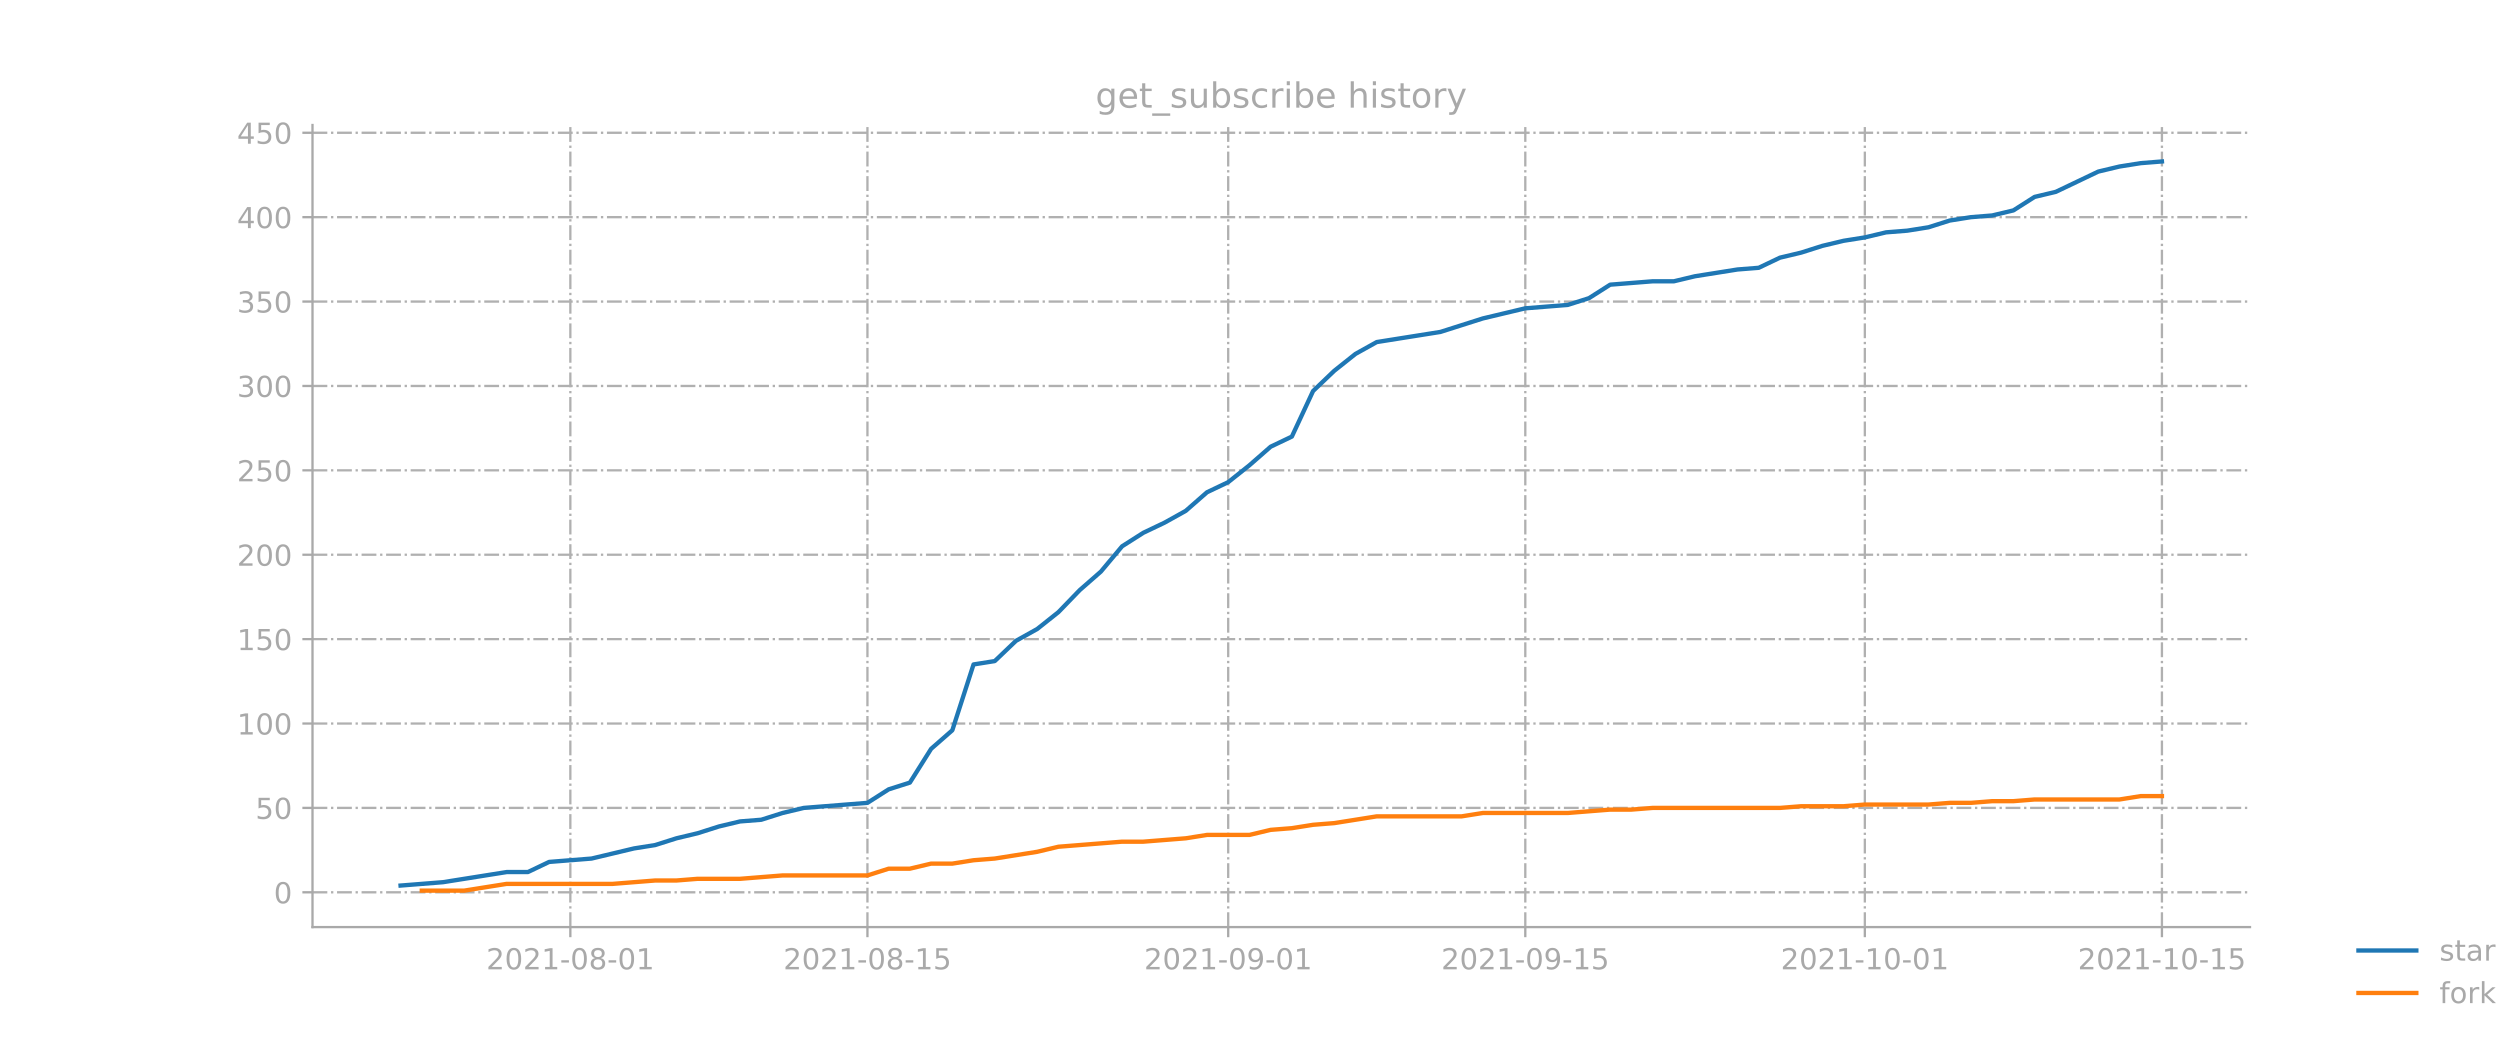
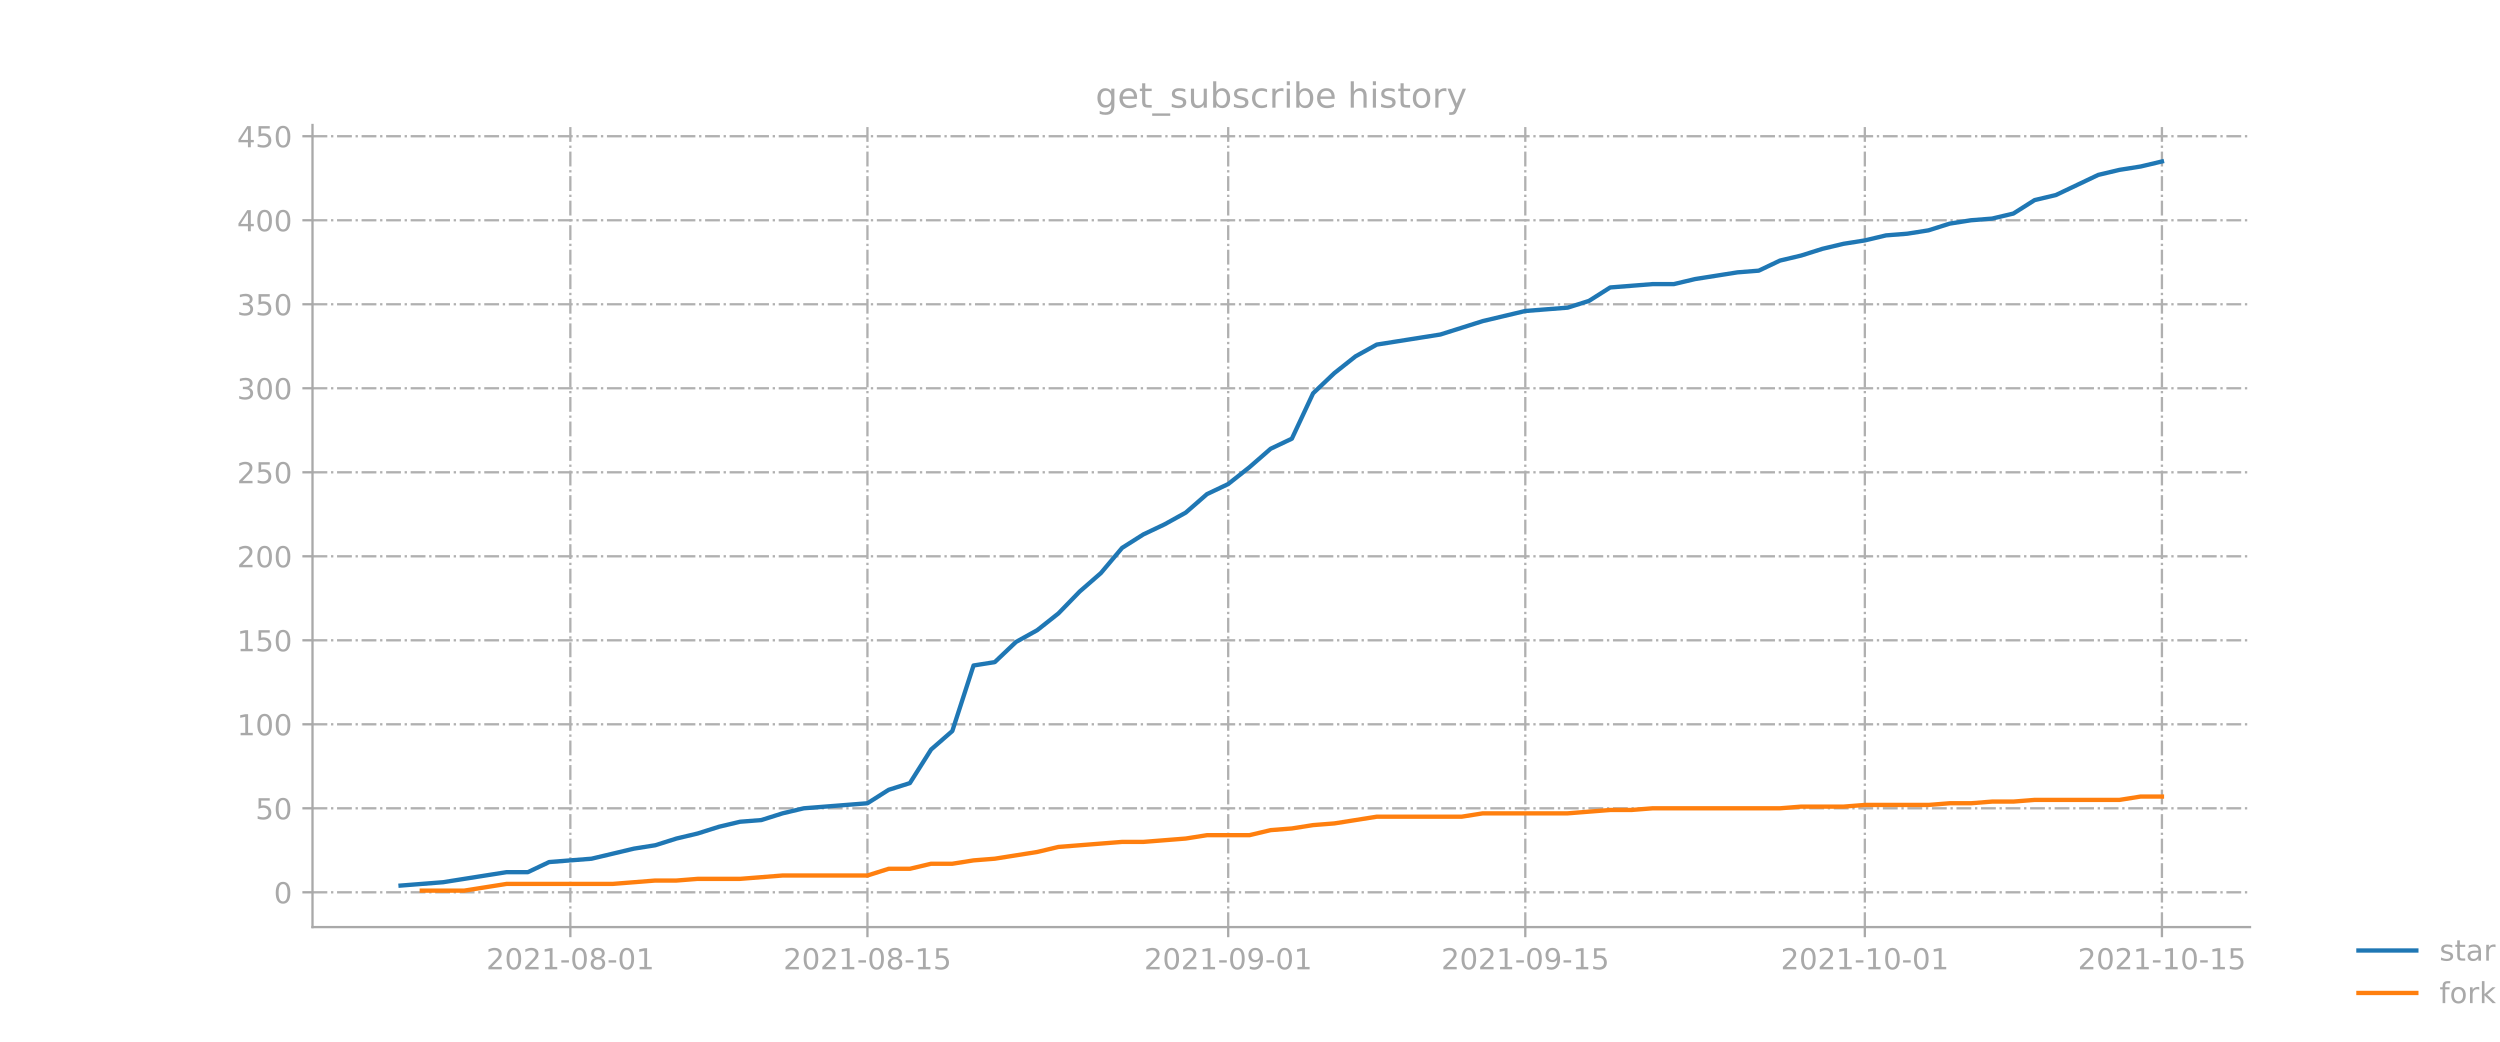
<svg xmlns="http://www.w3.org/2000/svg" xmlns:xlink="http://www.w3.org/1999/xlink" height="360pt" version="1.1" viewBox="0 0 864 360" width="864pt">
  <defs>
    <style type="text/css">*{stroke-linecap:butt;stroke-linejoin:round;}</style>
  </defs>
  <g id="figure_1">
    <g id="patch_1">
      <path d="M 0 360  L 864 360  L 864 0  L 0 0  z " style="fill:none;opacity:0;" />
    </g>
    <g id="axes_1">
      <g id="patch_2">
        <path d="M 108 320.4  L 777.6 320.4  L 777.6 43.2  L 108 43.2  z " style="fill:none;opacity:0;" />
      </g>
      <g id="matplotlib.axis_1">
        <g id="xtick_1">
          <g id="line2d_1">
-             <path clip-path="url(#p488c88599e)" d="M 197.109 320.4  L 197.109 43.2  " style="fill:none;stroke:#b0b0b0;stroke-dasharray:5.12,1.28,0.8,1.28;stroke-dashoffset:0;stroke-width:0.8;" />
+             <path clip-path="url(#pfd231a1a3f)" d="M 197.109 320.4  L 197.109 43.2  " style="fill:none;stroke:#b0b0b0;stroke-dasharray:5.12,1.28,0.8,1.28;stroke-dashoffset:0;stroke-width:0.8;" />
          </g>
          <g id="line2d_2">
            <defs>
-               <path d="M 0 0  L 0 3.5  " id="m8829823e8d" style="stroke:#a9a9a9;stroke-width:0.8;" />
+               <path d="M 0 0  L 0 3.5  " id="m380bf1a4b4" style="stroke:#a9a9a9;stroke-width:0.8;" />
            </defs>
            <g>
-               <use style="fill:#a9a9a9;stroke:#a9a9a9;stroke-width:0.8;" x="197.109" xlink:href="#m8829823e8d" y="320.4" />
+               <use style="fill:#a9a9a9;stroke:#a9a9a9;stroke-width:0.8;" x="197.109" xlink:href="#m380bf1a4b4" y="320.4" />
            </g>
          </g>
          <g id="text_1">
            <g style="fill:#a9a9a9;" transform="translate(168.0511 334.9984)scale(0.1 -0.1)">
              <defs>
                <path d="M 1228 531  L 3431 531  L 3431 0  L 469 0  L 469 531  Q 828 903 1448 1529  Q 2069 2156 2228 2338  Q 2531 2678 2651 2914  Q 2772 3150 2772 3378  Q 2772 3750 2511 3984  Q 2250 4219 1831 4219  Q 1534 4219 1204 4116  Q 875 4013 500 3803  L 500 4441  Q 881 4594 1212 4672  Q 1544 4750 1819 4750  Q 2544 4750 2975 4387  Q 3406 4025 3406 3419  Q 3406 3131 3298 2873  Q 3191 2616 2906 2266  Q 2828 2175 2409 1742  Q 1991 1309 1228 531  z " id="DejaVuSans-32" transform="scale(0.015625)" />
                <path d="M 2034 4250  Q 1547 4250 1301 3770  Q 1056 3291 1056 2328  Q 1056 1369 1301 889  Q 1547 409 2034 409  Q 2525 409 2770 889  Q 3016 1369 3016 2328  Q 3016 3291 2770 3770  Q 2525 4250 2034 4250  z M 2034 4750  Q 2819 4750 3233 4129  Q 3647 3509 3647 2328  Q 3647 1150 3233 529  Q 2819 -91 2034 -91  Q 1250 -91 836 529  Q 422 1150 422 2328  Q 422 3509 836 4129  Q 1250 4750 2034 4750  z " id="DejaVuSans-30" transform="scale(0.015625)" />
                <path d="M 794 531  L 1825 531  L 1825 4091  L 703 3866  L 703 4441  L 1819 4666  L 2450 4666  L 2450 531  L 3481 531  L 3481 0  L 794 0  L 794 531  z " id="DejaVuSans-31" transform="scale(0.015625)" />
                <path d="M 313 2009  L 1997 2009  L 1997 1497  L 313 1497  L 313 2009  z " id="DejaVuSans-2d" transform="scale(0.015625)" />
                <path d="M 2034 2216  Q 1584 2216 1326 1975  Q 1069 1734 1069 1313  Q 1069 891 1326 650  Q 1584 409 2034 409  Q 2484 409 2743 651  Q 3003 894 3003 1313  Q 3003 1734 2745 1975  Q 2488 2216 2034 2216  z M 1403 2484  Q 997 2584 770 2862  Q 544 3141 544 3541  Q 544 4100 942 4425  Q 1341 4750 2034 4750  Q 2731 4750 3128 4425  Q 3525 4100 3525 3541  Q 3525 3141 3298 2862  Q 3072 2584 2669 2484  Q 3125 2378 3379 2068  Q 3634 1759 3634 1313  Q 3634 634 3220 271  Q 2806 -91 2034 -91  Q 1263 -91 848 271  Q 434 634 434 1313  Q 434 1759 690 2068  Q 947 2378 1403 2484  z M 1172 3481  Q 1172 3119 1398 2916  Q 1625 2713 2034 2713  Q 2441 2713 2670 2916  Q 2900 3119 2900 3481  Q 2900 3844 2670 4047  Q 2441 4250 2034 4250  Q 1625 4250 1398 4047  Q 1172 3844 1172 3481  z " id="DejaVuSans-38" transform="scale(0.015625)" />
              </defs>
              <use xlink:href="#DejaVuSans-32" />
              <use x="63.623" xlink:href="#DejaVuSans-30" />
              <use x="127.246" xlink:href="#DejaVuSans-32" />
              <use x="190.869" xlink:href="#DejaVuSans-31" />
              <use x="254.492" xlink:href="#DejaVuSans-2d" />
              <use x="290.576" xlink:href="#DejaVuSans-30" />
              <use x="354.199" xlink:href="#DejaVuSans-38" />
              <use x="417.822" xlink:href="#DejaVuSans-2d" />
              <use x="453.906" xlink:href="#DejaVuSans-30" />
              <use x="517.529" xlink:href="#DejaVuSans-31" />
            </g>
          </g>
        </g>
        <g id="xtick_2">
          <g id="line2d_3">
-             <path clip-path="url(#p488c88599e)" d="M 299.786 320.4  L 299.786 43.2  " style="fill:none;stroke:#b0b0b0;stroke-dasharray:5.12,1.28,0.8,1.28;stroke-dashoffset:0;stroke-width:0.8;" />
+             <path clip-path="url(#pfd231a1a3f)" d="M 299.786 320.4  L 299.786 43.2  " style="fill:none;stroke:#b0b0b0;stroke-dasharray:5.12,1.28,0.8,1.28;stroke-dashoffset:0;stroke-width:0.8;" />
          </g>
          <g id="line2d_4">
            <g>
-               <use style="fill:#a9a9a9;stroke:#a9a9a9;stroke-width:0.8;" x="299.786" xlink:href="#m8829823e8d" y="320.4" />
+               <use style="fill:#a9a9a9;stroke:#a9a9a9;stroke-width:0.8;" x="299.786" xlink:href="#m380bf1a4b4" y="320.4" />
            </g>
          </g>
          <g id="text_2">
            <g style="fill:#a9a9a9;" transform="translate(270.7279 334.9984)scale(0.1 -0.1)">
              <defs>
                <path d="M 691 4666  L 3169 4666  L 3169 4134  L 1269 4134  L 1269 2991  Q 1406 3038 1543 3061  Q 1681 3084 1819 3084  Q 2600 3084 3056 2656  Q 3513 2228 3513 1497  Q 3513 744 3044 326  Q 2575 -91 1722 -91  Q 1428 -91 1123 -41  Q 819 9 494 109  L 494 744  Q 775 591 1075 516  Q 1375 441 1709 441  Q 2250 441 2565 725  Q 2881 1009 2881 1497  Q 2881 1984 2565 2268  Q 2250 2553 1709 2553  Q 1456 2553 1204 2497  Q 953 2441 691 2322  L 691 4666  z " id="DejaVuSans-35" transform="scale(0.015625)" />
              </defs>
              <use xlink:href="#DejaVuSans-32" />
              <use x="63.623" xlink:href="#DejaVuSans-30" />
              <use x="127.246" xlink:href="#DejaVuSans-32" />
              <use x="190.869" xlink:href="#DejaVuSans-31" />
              <use x="254.492" xlink:href="#DejaVuSans-2d" />
              <use x="290.576" xlink:href="#DejaVuSans-30" />
              <use x="354.199" xlink:href="#DejaVuSans-38" />
              <use x="417.822" xlink:href="#DejaVuSans-2d" />
              <use x="453.906" xlink:href="#DejaVuSans-31" />
              <use x="517.529" xlink:href="#DejaVuSans-35" />
            </g>
          </g>
        </g>
        <g id="xtick_3">
          <g id="line2d_5">
-             <path clip-path="url(#p488c88599e)" d="M 424.465 320.4  L 424.465 43.2  " style="fill:none;stroke:#b0b0b0;stroke-dasharray:5.12,1.28,0.8,1.28;stroke-dashoffset:0;stroke-width:0.8;" />
+             <path clip-path="url(#pfd231a1a3f)" d="M 424.465 320.4  L 424.465 43.2  " style="fill:none;stroke:#b0b0b0;stroke-dasharray:5.12,1.28,0.8,1.28;stroke-dashoffset:0;stroke-width:0.8;" />
          </g>
          <g id="line2d_6">
            <g>
-               <use style="fill:#a9a9a9;stroke:#a9a9a9;stroke-width:0.8;" x="424.465" xlink:href="#m8829823e8d" y="320.4" />
+               <use style="fill:#a9a9a9;stroke:#a9a9a9;stroke-width:0.8;" x="424.465" xlink:href="#m380bf1a4b4" y="320.4" />
            </g>
          </g>
          <g id="text_3">
            <g style="fill:#a9a9a9;" transform="translate(395.407 334.9984)scale(0.1 -0.1)">
              <defs>
                <path d="M 703 97  L 703 672  Q 941 559 1184 500  Q 1428 441 1663 441  Q 2288 441 2617 861  Q 2947 1281 2994 2138  Q 2813 1869 2534 1725  Q 2256 1581 1919 1581  Q 1219 1581 811 2004  Q 403 2428 403 3163  Q 403 3881 828 4315  Q 1253 4750 1959 4750  Q 2769 4750 3195 4129  Q 3622 3509 3622 2328  Q 3622 1225 3098 567  Q 2575 -91 1691 -91  Q 1453 -91 1209 -44  Q 966 3 703 97  z M 1959 2075  Q 2384 2075 2632 2365  Q 2881 2656 2881 3163  Q 2881 3666 2632 3958  Q 2384 4250 1959 4250  Q 1534 4250 1286 3958  Q 1038 3666 1038 3163  Q 1038 2656 1286 2365  Q 1534 2075 1959 2075  z " id="DejaVuSans-39" transform="scale(0.015625)" />
              </defs>
              <use xlink:href="#DejaVuSans-32" />
              <use x="63.623" xlink:href="#DejaVuSans-30" />
              <use x="127.246" xlink:href="#DejaVuSans-32" />
              <use x="190.869" xlink:href="#DejaVuSans-31" />
              <use x="254.492" xlink:href="#DejaVuSans-2d" />
              <use x="290.576" xlink:href="#DejaVuSans-30" />
              <use x="354.199" xlink:href="#DejaVuSans-39" />
              <use x="417.822" xlink:href="#DejaVuSans-2d" />
              <use x="453.906" xlink:href="#DejaVuSans-30" />
              <use x="517.529" xlink:href="#DejaVuSans-31" />
            </g>
          </g>
        </g>
        <g id="xtick_4">
          <g id="line2d_7">
-             <path clip-path="url(#p488c88599e)" d="M 527.142 320.4  L 527.142 43.2  " style="fill:none;stroke:#b0b0b0;stroke-dasharray:5.12,1.28,0.8,1.28;stroke-dashoffset:0;stroke-width:0.8;" />
+             <path clip-path="url(#pfd231a1a3f)" d="M 527.142 320.4  L 527.142 43.2  " style="fill:none;stroke:#b0b0b0;stroke-dasharray:5.12,1.28,0.8,1.28;stroke-dashoffset:0;stroke-width:0.8;" />
          </g>
          <g id="line2d_8">
            <g>
-               <use style="fill:#a9a9a9;stroke:#a9a9a9;stroke-width:0.8;" x="527.142" xlink:href="#m8829823e8d" y="320.4" />
+               <use style="fill:#a9a9a9;stroke:#a9a9a9;stroke-width:0.8;" x="527.142" xlink:href="#m380bf1a4b4" y="320.4" />
            </g>
          </g>
          <g id="text_4">
            <g style="fill:#a9a9a9;" transform="translate(498.0839 334.9984)scale(0.1 -0.1)">
              <use xlink:href="#DejaVuSans-32" />
              <use x="63.623" xlink:href="#DejaVuSans-30" />
              <use x="127.246" xlink:href="#DejaVuSans-32" />
              <use x="190.869" xlink:href="#DejaVuSans-31" />
              <use x="254.492" xlink:href="#DejaVuSans-2d" />
              <use x="290.576" xlink:href="#DejaVuSans-30" />
              <use x="354.199" xlink:href="#DejaVuSans-39" />
              <use x="417.822" xlink:href="#DejaVuSans-2d" />
              <use x="453.906" xlink:href="#DejaVuSans-31" />
              <use x="517.529" xlink:href="#DejaVuSans-35" />
            </g>
          </g>
        </g>
        <g id="xtick_5">
          <g id="line2d_9">
-             <path clip-path="url(#p488c88599e)" d="M 644.487 320.4  L 644.487 43.2  " style="fill:none;stroke:#b0b0b0;stroke-dasharray:5.12,1.28,0.8,1.28;stroke-dashoffset:0;stroke-width:0.8;" />
+             <path clip-path="url(#pfd231a1a3f)" d="M 644.487 320.4  L 644.487 43.2  " style="fill:none;stroke:#b0b0b0;stroke-dasharray:5.12,1.28,0.8,1.28;stroke-dashoffset:0;stroke-width:0.8;" />
          </g>
          <g id="line2d_10">
            <g>
-               <use style="fill:#a9a9a9;stroke:#a9a9a9;stroke-width:0.8;" x="644.487" xlink:href="#m8829823e8d" y="320.4" />
+               <use style="fill:#a9a9a9;stroke:#a9a9a9;stroke-width:0.8;" x="644.487" xlink:href="#m380bf1a4b4" y="320.4" />
            </g>
          </g>
          <g id="text_5">
            <g style="fill:#a9a9a9;" transform="translate(615.4289 334.9984)scale(0.1 -0.1)">
              <use xlink:href="#DejaVuSans-32" />
              <use x="63.623" xlink:href="#DejaVuSans-30" />
              <use x="127.246" xlink:href="#DejaVuSans-32" />
              <use x="190.869" xlink:href="#DejaVuSans-31" />
              <use x="254.492" xlink:href="#DejaVuSans-2d" />
              <use x="290.576" xlink:href="#DejaVuSans-31" />
              <use x="354.199" xlink:href="#DejaVuSans-30" />
              <use x="417.822" xlink:href="#DejaVuSans-2d" />
              <use x="453.906" xlink:href="#DejaVuSans-30" />
              <use x="517.529" xlink:href="#DejaVuSans-31" />
            </g>
          </g>
        </g>
        <g id="xtick_6">
          <g id="line2d_11">
-             <path clip-path="url(#p488c88599e)" d="M 747.164 320.4  L 747.164 43.2  " style="fill:none;stroke:#b0b0b0;stroke-dasharray:5.12,1.28,0.8,1.28;stroke-dashoffset:0;stroke-width:0.8;" />
+             <path clip-path="url(#pfd231a1a3f)" d="M 747.164 320.4  L 747.164 43.2  " style="fill:none;stroke:#b0b0b0;stroke-dasharray:5.12,1.28,0.8,1.28;stroke-dashoffset:0;stroke-width:0.8;" />
          </g>
          <g id="line2d_12">
            <g>
-               <use style="fill:#a9a9a9;stroke:#a9a9a9;stroke-width:0.8;" x="747.164" xlink:href="#m8829823e8d" y="320.4" />
+               <use style="fill:#a9a9a9;stroke:#a9a9a9;stroke-width:0.8;" x="747.164" xlink:href="#m380bf1a4b4" y="320.4" />
            </g>
          </g>
          <g id="text_6">
            <g style="fill:#a9a9a9;" transform="translate(718.1058 334.9984)scale(0.1 -0.1)">
              <use xlink:href="#DejaVuSans-32" />
              <use x="63.623" xlink:href="#DejaVuSans-30" />
              <use x="127.246" xlink:href="#DejaVuSans-32" />
              <use x="190.869" xlink:href="#DejaVuSans-31" />
              <use x="254.492" xlink:href="#DejaVuSans-2d" />
              <use x="290.576" xlink:href="#DejaVuSans-31" />
              <use x="354.199" xlink:href="#DejaVuSans-30" />
              <use x="417.822" xlink:href="#DejaVuSans-2d" />
              <use x="453.906" xlink:href="#DejaVuSans-31" />
              <use x="517.529" xlink:href="#DejaVuSans-35" />
            </g>
          </g>
        </g>
      </g>
      <g id="matplotlib.axis_2">
        <g id="ytick_1">
          <g id="line2d_13">
-             <path clip-path="url(#p488c88599e)" d="M 108 308.383  L 777.6 308.383  " style="fill:none;stroke:#b0b0b0;stroke-dasharray:5.12,1.28,0.8,1.28;stroke-dashoffset:0;stroke-width:0.8;" />
+             <path clip-path="url(#pfd231a1a3f)" d="M 108 308.381  L 777.6 308.381  " style="fill:none;stroke:#b0b0b0;stroke-dasharray:5.12,1.28,0.8,1.28;stroke-dashoffset:0;stroke-width:0.8;" />
          </g>
          <g id="line2d_14">
            <defs>
-               <path d="M 0 0  L -3.5 0  " id="m2d15f084e3" style="stroke:#a9a9a9;stroke-width:0.8;" />
+               <path d="M 0 0  L -3.5 0  " id="m9d813438e1" style="stroke:#a9a9a9;stroke-width:0.8;" />
            </defs>
            <g>
-               <use style="fill:#a9a9a9;stroke:#a9a9a9;stroke-width:0.8;" x="108" xlink:href="#m2d15f084e3" y="308.383" />
+               <use style="fill:#a9a9a9;stroke:#a9a9a9;stroke-width:0.8;" x="108" xlink:href="#m9d813438e1" y="308.381" />
            </g>
          </g>
          <g id="text_7">
-             <g style="fill:#a9a9a9;" transform="translate(94.6375 312.1826)scale(0.1 -0.1)">
+             <g style="fill:#a9a9a9;" transform="translate(94.6375 312.1799)scale(0.1 -0.1)">
              <use xlink:href="#DejaVuSans-30" />
            </g>
          </g>
        </g>
        <g id="ytick_2">
          <g id="line2d_15">
-             <path clip-path="url(#p488c88599e)" d="M 108 279.217  L 777.6 279.217  " style="fill:none;stroke:#b0b0b0;stroke-dasharray:5.12,1.28,0.8,1.28;stroke-dashoffset:0;stroke-width:0.8;" />
+             <path clip-path="url(#pfd231a1a3f)" d="M 108 279.348  L 777.6 279.348  " style="fill:none;stroke:#b0b0b0;stroke-dasharray:5.12,1.28,0.8,1.28;stroke-dashoffset:0;stroke-width:0.8;" />
          </g>
          <g id="line2d_16">
            <g>
-               <use style="fill:#a9a9a9;stroke:#a9a9a9;stroke-width:0.8;" x="108" xlink:href="#m2d15f084e3" y="279.217" />
+               <use style="fill:#a9a9a9;stroke:#a9a9a9;stroke-width:0.8;" x="108" xlink:href="#m9d813438e1" y="279.348" />
            </g>
          </g>
          <g id="text_8">
-             <g style="fill:#a9a9a9;" transform="translate(88.275 283.0159)scale(0.1 -0.1)">
+             <g style="fill:#a9a9a9;" transform="translate(88.275 283.1476)scale(0.1 -0.1)">
              <use xlink:href="#DejaVuSans-35" />
              <use x="63.623" xlink:href="#DejaVuSans-30" />
            </g>
          </g>
        </g>
        <g id="ytick_3">
          <g id="line2d_17">
-             <path clip-path="url(#p488c88599e)" d="M 108 250.05  L 777.6 250.05  " style="fill:none;stroke:#b0b0b0;stroke-dasharray:5.12,1.28,0.8,1.28;stroke-dashoffset:0;stroke-width:0.8;" />
+             <path clip-path="url(#pfd231a1a3f)" d="M 108 250.316  L 777.6 250.316  " style="fill:none;stroke:#b0b0b0;stroke-dasharray:5.12,1.28,0.8,1.28;stroke-dashoffset:0;stroke-width:0.8;" />
          </g>
          <g id="line2d_18">
            <g>
-               <use style="fill:#a9a9a9;stroke:#a9a9a9;stroke-width:0.8;" x="108" xlink:href="#m2d15f084e3" y="250.05" />
+               <use style="fill:#a9a9a9;stroke:#a9a9a9;stroke-width:0.8;" x="108" xlink:href="#m9d813438e1" y="250.316" />
            </g>
          </g>
          <g id="text_9">
-             <g style="fill:#a9a9a9;" transform="translate(81.9125 253.8492)scale(0.1 -0.1)">
+             <g style="fill:#a9a9a9;" transform="translate(81.9125 254.1153)scale(0.1 -0.1)">
              <use xlink:href="#DejaVuSans-31" />
              <use x="63.623" xlink:href="#DejaVuSans-30" />
              <use x="127.246" xlink:href="#DejaVuSans-30" />
            </g>
          </g>
        </g>
        <g id="ytick_4">
          <g id="line2d_19">
-             <path clip-path="url(#p488c88599e)" d="M 108 220.883  L 777.6 220.883  " style="fill:none;stroke:#b0b0b0;stroke-dasharray:5.12,1.28,0.8,1.28;stroke-dashoffset:0;stroke-width:0.8;" />
+             <path clip-path="url(#pfd231a1a3f)" d="M 108 221.284  L 777.6 221.284  " style="fill:none;stroke:#b0b0b0;stroke-dasharray:5.12,1.28,0.8,1.28;stroke-dashoffset:0;stroke-width:0.8;" />
          </g>
          <g id="line2d_20">
            <g>
-               <use style="fill:#a9a9a9;stroke:#a9a9a9;stroke-width:0.8;" x="108" xlink:href="#m2d15f084e3" y="220.883" />
+               <use style="fill:#a9a9a9;stroke:#a9a9a9;stroke-width:0.8;" x="108" xlink:href="#m9d813438e1" y="221.284" />
            </g>
          </g>
          <g id="text_10">
-             <g style="fill:#a9a9a9;" transform="translate(81.9125 224.6826)scale(0.1 -0.1)">
+             <g style="fill:#a9a9a9;" transform="translate(81.9125 225.0831)scale(0.1 -0.1)">
              <use xlink:href="#DejaVuSans-31" />
              <use x="63.623" xlink:href="#DejaVuSans-35" />
              <use x="127.246" xlink:href="#DejaVuSans-30" />
            </g>
          </g>
        </g>
        <g id="ytick_5">
          <g id="line2d_21">
-             <path clip-path="url(#p488c88599e)" d="M 108 191.717  L 777.6 191.717  " style="fill:none;stroke:#b0b0b0;stroke-dasharray:5.12,1.28,0.8,1.28;stroke-dashoffset:0;stroke-width:0.8;" />
+             <path clip-path="url(#pfd231a1a3f)" d="M 108 192.252  L 777.6 192.252  " style="fill:none;stroke:#b0b0b0;stroke-dasharray:5.12,1.28,0.8,1.28;stroke-dashoffset:0;stroke-width:0.8;" />
          </g>
          <g id="line2d_22">
            <g>
-               <use style="fill:#a9a9a9;stroke:#a9a9a9;stroke-width:0.8;" x="108" xlink:href="#m2d15f084e3" y="191.717" />
+               <use style="fill:#a9a9a9;stroke:#a9a9a9;stroke-width:0.8;" x="108" xlink:href="#m9d813438e1" y="192.252" />
            </g>
          </g>
          <g id="text_11">
-             <g style="fill:#a9a9a9;" transform="translate(81.9125 195.5159)scale(0.1 -0.1)">
+             <g style="fill:#a9a9a9;" transform="translate(81.9125 196.0508)scale(0.1 -0.1)">
              <use xlink:href="#DejaVuSans-32" />
              <use x="63.623" xlink:href="#DejaVuSans-30" />
              <use x="127.246" xlink:href="#DejaVuSans-30" />
            </g>
          </g>
        </g>
        <g id="ytick_6">
          <g id="line2d_23">
-             <path clip-path="url(#p488c88599e)" d="M 108 162.55  L 777.6 162.55  " style="fill:none;stroke:#b0b0b0;stroke-dasharray:5.12,1.28,0.8,1.28;stroke-dashoffset:0;stroke-width:0.8;" />
+             <path clip-path="url(#pfd231a1a3f)" d="M 108 163.219  L 777.6 163.219  " style="fill:none;stroke:#b0b0b0;stroke-dasharray:5.12,1.28,0.8,1.28;stroke-dashoffset:0;stroke-width:0.8;" />
          </g>
          <g id="line2d_24">
            <g>
-               <use style="fill:#a9a9a9;stroke:#a9a9a9;stroke-width:0.8;" x="108" xlink:href="#m2d15f084e3" y="162.55" />
+               <use style="fill:#a9a9a9;stroke:#a9a9a9;stroke-width:0.8;" x="108" xlink:href="#m9d813438e1" y="163.219" />
            </g>
          </g>
          <g id="text_12">
-             <g style="fill:#a9a9a9;" transform="translate(81.9125 166.3492)scale(0.1 -0.1)">
+             <g style="fill:#a9a9a9;" transform="translate(81.9125 167.0186)scale(0.1 -0.1)">
              <use xlink:href="#DejaVuSans-32" />
              <use x="63.623" xlink:href="#DejaVuSans-35" />
              <use x="127.246" xlink:href="#DejaVuSans-30" />
            </g>
          </g>
        </g>
        <g id="ytick_7">
          <g id="line2d_25">
-             <path clip-path="url(#p488c88599e)" d="M 108 133.383  L 777.6 133.383  " style="fill:none;stroke:#b0b0b0;stroke-dasharray:5.12,1.28,0.8,1.28;stroke-dashoffset:0;stroke-width:0.8;" />
+             <path clip-path="url(#pfd231a1a3f)" d="M 108 134.187  L 777.6 134.187  " style="fill:none;stroke:#b0b0b0;stroke-dasharray:5.12,1.28,0.8,1.28;stroke-dashoffset:0;stroke-width:0.8;" />
          </g>
          <g id="line2d_26">
            <g>
-               <use style="fill:#a9a9a9;stroke:#a9a9a9;stroke-width:0.8;" x="108" xlink:href="#m2d15f084e3" y="133.383" />
+               <use style="fill:#a9a9a9;stroke:#a9a9a9;stroke-width:0.8;" x="108" xlink:href="#m9d813438e1" y="134.187" />
            </g>
          </g>
          <g id="text_13">
-             <g style="fill:#a9a9a9;" transform="translate(81.9125 137.1826)scale(0.1 -0.1)">
+             <g style="fill:#a9a9a9;" transform="translate(81.9125 137.9863)scale(0.1 -0.1)">
              <defs>
                <path d="M 2597 2516  Q 3050 2419 3304 2112  Q 3559 1806 3559 1356  Q 3559 666 3084 287  Q 2609 -91 1734 -91  Q 1441 -91 1130 -33  Q 819 25 488 141  L 488 750  Q 750 597 1062 519  Q 1375 441 1716 441  Q 2309 441 2620 675  Q 2931 909 2931 1356  Q 2931 1769 2642 2001  Q 2353 2234 1838 2234  L 1294 2234  L 1294 2753  L 1863 2753  Q 2328 2753 2575 2939  Q 2822 3125 2822 3475  Q 2822 3834 2567 4026  Q 2313 4219 1838 4219  Q 1578 4219 1281 4162  Q 984 4106 628 3988  L 628 4550  Q 988 4650 1302 4700  Q 1616 4750 1894 4750  Q 2613 4750 3031 4423  Q 3450 4097 3450 3541  Q 3450 3153 3228 2886  Q 3006 2619 2597 2516  z " id="DejaVuSans-33" transform="scale(0.015625)" />
              </defs>
              <use xlink:href="#DejaVuSans-33" />
              <use x="63.623" xlink:href="#DejaVuSans-30" />
              <use x="127.246" xlink:href="#DejaVuSans-30" />
            </g>
          </g>
        </g>
        <g id="ytick_8">
          <g id="line2d_27">
-             <path clip-path="url(#p488c88599e)" d="M 108 104.217  L 777.6 104.217  " style="fill:none;stroke:#b0b0b0;stroke-dasharray:5.12,1.28,0.8,1.28;stroke-dashoffset:0;stroke-width:0.8;" />
+             <path clip-path="url(#pfd231a1a3f)" d="M 108 105.155  L 777.6 105.155  " style="fill:none;stroke:#b0b0b0;stroke-dasharray:5.12,1.28,0.8,1.28;stroke-dashoffset:0;stroke-width:0.8;" />
          </g>
          <g id="line2d_28">
            <g>
-               <use style="fill:#a9a9a9;stroke:#a9a9a9;stroke-width:0.8;" x="108" xlink:href="#m2d15f084e3" y="104.217" />
+               <use style="fill:#a9a9a9;stroke:#a9a9a9;stroke-width:0.8;" x="108" xlink:href="#m9d813438e1" y="105.155" />
            </g>
          </g>
          <g id="text_14">
-             <g style="fill:#a9a9a9;" transform="translate(81.9125 108.0159)scale(0.1 -0.1)">
+             <g style="fill:#a9a9a9;" transform="translate(81.9125 108.9541)scale(0.1 -0.1)">
              <use xlink:href="#DejaVuSans-33" />
              <use x="63.623" xlink:href="#DejaVuSans-35" />
              <use x="127.246" xlink:href="#DejaVuSans-30" />
            </g>
          </g>
        </g>
        <g id="ytick_9">
          <g id="line2d_29">
-             <path clip-path="url(#p488c88599e)" d="M 108 75.05  L 777.6 75.05  " style="fill:none;stroke:#b0b0b0;stroke-dasharray:5.12,1.28,0.8,1.28;stroke-dashoffset:0;stroke-width:0.8;" />
+             <path clip-path="url(#pfd231a1a3f)" d="M 108 76.123  L 777.6 76.123  " style="fill:none;stroke:#b0b0b0;stroke-dasharray:5.12,1.28,0.8,1.28;stroke-dashoffset:0;stroke-width:0.8;" />
          </g>
          <g id="line2d_30">
            <g>
-               <use style="fill:#a9a9a9;stroke:#a9a9a9;stroke-width:0.8;" x="108" xlink:href="#m2d15f084e3" y="75.05" />
+               <use style="fill:#a9a9a9;stroke:#a9a9a9;stroke-width:0.8;" x="108" xlink:href="#m9d813438e1" y="76.123" />
            </g>
          </g>
          <g id="text_15">
-             <g style="fill:#a9a9a9;" transform="translate(81.9125 78.84922)scale(0.1 -0.1)">
+             <g style="fill:#a9a9a9;" transform="translate(81.9125 79.9218)scale(0.1 -0.1)">
              <defs>
                <path d="M 2419 4116  L 825 1625  L 2419 1625  L 2419 4116  z M 2253 4666  L 3047 4666  L 3047 1625  L 3713 1625  L 3713 1100  L 3047 1100  L 3047 0  L 2419 0  L 2419 1100  L 313 1100  L 313 1709  L 2253 4666  z " id="DejaVuSans-34" transform="scale(0.015625)" />
              </defs>
              <use xlink:href="#DejaVuSans-34" />
              <use x="63.623" xlink:href="#DejaVuSans-30" />
              <use x="127.246" xlink:href="#DejaVuSans-30" />
            </g>
          </g>
        </g>
        <g id="ytick_10">
          <g id="line2d_31">
-             <path clip-path="url(#p488c88599e)" d="M 108 45.883  L 777.6 45.883  " style="fill:none;stroke:#b0b0b0;stroke-dasharray:5.12,1.28,0.8,1.28;stroke-dashoffset:0;stroke-width:0.8;" />
+             <path clip-path="url(#pfd231a1a3f)" d="M 108 47.09  L 777.6 47.09  " style="fill:none;stroke:#b0b0b0;stroke-dasharray:5.12,1.28,0.8,1.28;stroke-dashoffset:0;stroke-width:0.8;" />
          </g>
          <g id="line2d_32">
            <g>
-               <use style="fill:#a9a9a9;stroke:#a9a9a9;stroke-width:0.8;" x="108" xlink:href="#m2d15f084e3" y="45.883" />
+               <use style="fill:#a9a9a9;stroke:#a9a9a9;stroke-width:0.8;" x="108" xlink:href="#m9d813438e1" y="47.09" />
            </g>
          </g>
          <g id="text_16">
-             <g style="fill:#a9a9a9;" transform="translate(81.9125 49.68255)scale(0.1 -0.1)">
+             <g style="fill:#a9a9a9;" transform="translate(81.9125 50.88954)scale(0.1 -0.1)">
              <use xlink:href="#DejaVuSans-34" />
              <use x="63.623" xlink:href="#DejaVuSans-35" />
              <use x="127.246" xlink:href="#DejaVuSans-30" />
            </g>
          </g>
        </g>
      </g>
      <g id="line2d_33">
-         <path clip-path="url(#p488c88599e)" d="M 138.436 306.05  L 145.77 305.467  L 153.104 304.883  L 160.439 303.717  L 167.773 302.55  L 175.107 301.383  L 182.441 301.383  L 189.775 297.883  L 197.109 297.3  L 204.443 296.717  L 211.777 294.967  L 219.111 293.217  L 226.445 292.05  L 233.779 289.717  L 241.113 287.967  L 248.447 285.633  L 255.781 283.883  L 263.115 283.3  L 270.45 280.967  L 277.784 279.217  L 285.118 278.633  L 292.452 278.05  L 299.786 277.467  L 307.12 272.8  L 314.454 270.467  L 321.788 258.8  L 329.122 252.383  L 336.456 229.633  L 343.79 228.467  L 351.124 221.467  L 358.458 217.383  L 365.792 211.55  L 373.126 203.967  L 380.46 197.55  L 387.795 188.8  L 395.129 184.133  L 402.463 180.633  L 409.797 176.55  L 417.131 170.133  L 424.465 166.633  L 431.799 160.8  L 439.133 154.383  L 446.467 150.883  L 453.801 135.133  L 461.135 128.133  L 468.469 122.3  L 475.803 118.217  L 483.137 117.05  L 490.471 115.883  L 497.805 114.717  L 505.14 112.383  L 512.474 110.05  L 519.808 108.3  L 527.142 106.55  L 534.476 105.967  L 541.81 105.383  L 549.144 103.05  L 556.478 98.383  L 563.812 97.8  L 571.146 97.217  L 578.48 97.217  L 585.814 95.467  L 593.148 94.3  L 600.482 93.133  L 607.816 92.55  L 615.15 89.05  L 622.485 87.3  L 629.819 84.967  L 637.153 83.217  L 644.487 82.05  L 651.821 80.3  L 659.155 79.717  L 666.489 78.55  L 673.823 76.217  L 681.157 75.05  L 688.491 74.467  L 695.825 72.717  L 703.159 68.05  L 710.493 66.3  L 717.827 62.8  L 725.161 59.3  L 732.496 57.55  L 739.83 56.383  L 747.164 55.8  " style="fill:none;stroke:#1f77b4;stroke-linecap:square;stroke-width:1.5;" />
+         <path clip-path="url(#pfd231a1a3f)" d="M 138.436 306.058  L 145.77 305.477  L 153.104 304.897  L 160.439 303.735  L 167.773 302.574  L 175.107 301.413  L 182.441 301.413  L 189.775 297.929  L 197.109 297.348  L 204.443 296.768  L 211.777 295.026  L 219.111 293.284  L 226.445 292.123  L 233.779 289.8  L 241.113 288.058  L 248.447 285.735  L 255.781 283.994  L 263.115 283.413  L 270.45 281.09  L 277.784 279.348  L 285.118 278.768  L 292.452 278.187  L 299.786 277.606  L 307.12 272.961  L 314.454 270.639  L 321.788 259.026  L 329.122 252.639  L 336.456 229.994  L 343.79 228.832  L 351.124 221.865  L 358.458 217.8  L 365.792 211.994  L 373.126 204.445  L 380.46 198.058  L 387.795 189.348  L 395.129 184.703  L 402.463 181.219  L 409.797 177.155  L 417.131 170.768  L 424.465 167.284  L 431.799 161.477  L 439.133 155.09  L 446.467 151.606  L 453.801 135.929  L 461.135 128.961  L 468.469 123.155  L 475.803 119.09  L 483.137 117.929  L 490.471 116.768  L 497.805 115.606  L 505.14 113.284  L 512.474 110.961  L 519.808 109.219  L 527.142 107.477  L 534.476 106.897  L 541.81 106.316  L 549.144 103.994  L 556.478 99.348  L 563.812 98.768  L 571.146 98.187  L 578.48 98.187  L 585.814 96.445  L 593.148 95.284  L 600.482 94.123  L 607.816 93.542  L 615.15 90.058  L 622.485 88.316  L 629.819 85.994  L 637.153 84.252  L 644.487 83.09  L 651.821 81.348  L 659.155 80.768  L 666.489 79.606  L 673.823 77.284  L 681.157 76.123  L 688.491 75.542  L 695.825 73.8  L 703.159 69.155  L 710.493 67.413  L 717.827 63.929  L 725.161 60.445  L 732.496 58.703  L 739.83 57.542  L 747.164 55.8  " style="fill:none;stroke:#1f77b4;stroke-linecap:square;stroke-width:1.5;" />
      </g>
      <g id="line2d_34">
-         <path clip-path="url(#p488c88599e)" d="M 145.77 307.8  L 153.104 307.8  L 160.439 307.8  L 167.773 306.633  L 175.107 305.467  L 182.441 305.467  L 189.775 305.467  L 197.109 305.467  L 204.443 305.467  L 211.777 305.467  L 219.111 304.883  L 226.445 304.3  L 233.779 304.3  L 241.113 303.717  L 248.447 303.717  L 255.781 303.717  L 263.115 303.133  L 270.45 302.55  L 277.784 302.55  L 285.118 302.55  L 292.452 302.55  L 299.786 302.55  L 307.12 300.217  L 314.454 300.217  L 321.788 298.467  L 329.122 298.467  L 336.456 297.3  L 343.79 296.717  L 351.124 295.55  L 358.458 294.383  L 365.792 292.633  L 373.126 292.05  L 380.46 291.467  L 387.795 290.883  L 395.129 290.883  L 402.463 290.3  L 409.797 289.717  L 417.131 288.55  L 424.465 288.55  L 431.799 288.55  L 439.133 286.8  L 446.467 286.217  L 453.801 285.05  L 461.135 284.467  L 468.469 283.3  L 475.803 282.133  L 483.137 282.133  L 490.471 282.133  L 497.805 282.133  L 505.14 282.133  L 512.474 280.967  L 519.808 280.967  L 527.142 280.967  L 534.476 280.967  L 541.81 280.967  L 549.144 280.383  L 556.478 279.8  L 563.812 279.8  L 571.146 279.217  L 578.48 279.217  L 585.814 279.217  L 593.148 279.217  L 600.482 279.217  L 607.816 279.217  L 615.15 279.217  L 622.485 278.633  L 629.819 278.633  L 637.153 278.633  L 644.487 278.05  L 651.821 278.05  L 659.155 278.05  L 666.489 278.05  L 673.823 277.467  L 681.157 277.467  L 688.491 276.883  L 695.825 276.883  L 703.159 276.3  L 710.493 276.3  L 717.827 276.3  L 725.161 276.3  L 732.496 276.3  L 739.83 275.133  L 747.164 275.133  " style="fill:none;stroke:#ff7f0e;stroke-linecap:square;stroke-width:1.5;" />
+         <path clip-path="url(#pfd231a1a3f)" d="M 145.77 307.8  L 153.104 307.8  L 160.439 307.8  L 167.773 306.639  L 175.107 305.477  L 182.441 305.477  L 189.775 305.477  L 197.109 305.477  L 204.443 305.477  L 211.777 305.477  L 219.111 304.897  L 226.445 304.316  L 233.779 304.316  L 241.113 303.735  L 248.447 303.735  L 255.781 303.735  L 263.115 303.155  L 270.45 302.574  L 277.784 302.574  L 285.118 302.574  L 292.452 302.574  L 299.786 302.574  L 307.12 300.252  L 314.454 300.252  L 321.788 298.51  L 329.122 298.51  L 336.456 297.348  L 343.79 296.768  L 351.124 295.606  L 358.458 294.445  L 365.792 292.703  L 373.126 292.123  L 380.46 291.542  L 387.795 290.961  L 395.129 290.961  L 402.463 290.381  L 409.797 289.8  L 417.131 288.639  L 424.465 288.639  L 431.799 288.639  L 439.133 286.897  L 446.467 286.316  L 453.801 285.155  L 461.135 284.574  L 468.469 283.413  L 475.803 282.252  L 483.137 282.252  L 490.471 282.252  L 497.805 282.252  L 505.14 282.252  L 512.474 281.09  L 519.808 281.09  L 527.142 281.09  L 534.476 281.09  L 541.81 281.09  L 549.144 280.51  L 556.478 279.929  L 563.812 279.929  L 571.146 279.348  L 578.48 279.348  L 585.814 279.348  L 593.148 279.348  L 600.482 279.348  L 607.816 279.348  L 615.15 279.348  L 622.485 278.768  L 629.819 278.768  L 637.153 278.768  L 644.487 278.187  L 651.821 278.187  L 659.155 278.187  L 666.489 278.187  L 673.823 277.606  L 681.157 277.606  L 688.491 277.026  L 695.825 277.026  L 703.159 276.445  L 710.493 276.445  L 717.827 276.445  L 725.161 276.445  L 732.496 276.445  L 739.83 275.284  L 747.164 275.284  " style="fill:none;stroke:#ff7f0e;stroke-linecap:square;stroke-width:1.5;" />
      </g>
      <g id="patch_3">
        <path d="M 108 320.4  L 108 43.2  " style="fill:none;stroke:#a9a9a9;stroke-linecap:square;stroke-linejoin:miter;stroke-width:0.8;" />
      </g>
      <g id="patch_4">
        <path d="M 777.6 320.4  L 777.6 43.2  " style="fill:none;" />
      </g>
      <g id="patch_5">
        <path d="M 108 320.4  L 777.6 320.4  " style="fill:none;stroke:#a9a9a9;stroke-linecap:square;stroke-linejoin:miter;stroke-width:0.8;" />
      </g>
      <g id="patch_6">
        <path d="M 108 43.2  L 777.6 43.2  " style="fill:none;" />
      </g>
      <g id="text_17">
        <g style="fill:#a9a9a9;" transform="translate(378.6075 37.2)scale(0.12 -0.12)">
          <defs>
            <path d="M 2906 1791  Q 2906 2416 2648 2759  Q 2391 3103 1925 3103  Q 1463 3103 1205 2759  Q 947 2416 947 1791  Q 947 1169 1205 825  Q 1463 481 1925 481  Q 2391 481 2648 825  Q 2906 1169 2906 1791  z M 3481 434  Q 3481 -459 3084 -895  Q 2688 -1331 1869 -1331  Q 1566 -1331 1297 -1286  Q 1028 -1241 775 -1147  L 775 -588  Q 1028 -725 1275 -790  Q 1522 -856 1778 -856  Q 2344 -856 2625 -561  Q 2906 -266 2906 331  L 2906 616  Q 2728 306 2450 153  Q 2172 0 1784 0  Q 1141 0 747 490  Q 353 981 353 1791  Q 353 2603 747 3093  Q 1141 3584 1784 3584  Q 2172 3584 2450 3431  Q 2728 3278 2906 2969  L 2906 3500  L 3481 3500  L 3481 434  z " id="DejaVuSans-67" transform="scale(0.015625)" />
            <path d="M 3597 1894  L 3597 1613  L 953 1613  Q 991 1019 1311 708  Q 1631 397 2203 397  Q 2534 397 2845 478  Q 3156 559 3463 722  L 3463 178  Q 3153 47 2828 -22  Q 2503 -91 2169 -91  Q 1331 -91 842 396  Q 353 884 353 1716  Q 353 2575 817 3079  Q 1281 3584 2069 3584  Q 2775 3584 3186 3129  Q 3597 2675 3597 1894  z M 3022 2063  Q 3016 2534 2758 2815  Q 2500 3097 2075 3097  Q 1594 3097 1305 2825  Q 1016 2553 972 2059  L 3022 2063  z " id="DejaVuSans-65" transform="scale(0.015625)" />
            <path d="M 1172 4494  L 1172 3500  L 2356 3500  L 2356 3053  L 1172 3053  L 1172 1153  Q 1172 725 1289 603  Q 1406 481 1766 481  L 2356 481  L 2356 0  L 1766 0  Q 1100 0 847 248  Q 594 497 594 1153  L 594 3053  L 172 3053  L 172 3500  L 594 3500  L 594 4494  L 1172 4494  z " id="DejaVuSans-74" transform="scale(0.015625)" />
            <path d="M 3263 -1063  L 3263 -1509  L -63 -1509  L -63 -1063  L 3263 -1063  z " id="DejaVuSans-5f" transform="scale(0.015625)" />
            <path d="M 2834 3397  L 2834 2853  Q 2591 2978 2328 3040  Q 2066 3103 1784 3103  Q 1356 3103 1142 2972  Q 928 2841 928 2578  Q 928 2378 1081 2264  Q 1234 2150 1697 2047  L 1894 2003  Q 2506 1872 2764 1633  Q 3022 1394 3022 966  Q 3022 478 2636 193  Q 2250 -91 1575 -91  Q 1294 -91 989 -36  Q 684 19 347 128  L 347 722  Q 666 556 975 473  Q 1284 391 1588 391  Q 1994 391 2212 530  Q 2431 669 2431 922  Q 2431 1156 2273 1281  Q 2116 1406 1581 1522  L 1381 1569  Q 847 1681 609 1914  Q 372 2147 372 2553  Q 372 3047 722 3315  Q 1072 3584 1716 3584  Q 2034 3584 2315 3537  Q 2597 3491 2834 3397  z " id="DejaVuSans-73" transform="scale(0.015625)" />
            <path d="M 544 1381  L 544 3500  L 1119 3500  L 1119 1403  Q 1119 906 1312 657  Q 1506 409 1894 409  Q 2359 409 2629 706  Q 2900 1003 2900 1516  L 2900 3500  L 3475 3500  L 3475 0  L 2900 0  L 2900 538  Q 2691 219 2414 64  Q 2138 -91 1772 -91  Q 1169 -91 856 284  Q 544 659 544 1381  z M 1991 3584  L 1991 3584  z " id="DejaVuSans-75" transform="scale(0.015625)" />
            <path d="M 3116 1747  Q 3116 2381 2855 2742  Q 2594 3103 2138 3103  Q 1681 3103 1420 2742  Q 1159 2381 1159 1747  Q 1159 1113 1420 752  Q 1681 391 2138 391  Q 2594 391 2855 752  Q 3116 1113 3116 1747  z M 1159 2969  Q 1341 3281 1617 3432  Q 1894 3584 2278 3584  Q 2916 3584 3314 3078  Q 3713 2572 3713 1747  Q 3713 922 3314 415  Q 2916 -91 2278 -91  Q 1894 -91 1617 61  Q 1341 213 1159 525  L 1159 0  L 581 0  L 581 4863  L 1159 4863  L 1159 2969  z " id="DejaVuSans-62" transform="scale(0.015625)" />
            <path d="M 3122 3366  L 3122 2828  Q 2878 2963 2633 3030  Q 2388 3097 2138 3097  Q 1578 3097 1268 2742  Q 959 2388 959 1747  Q 959 1106 1268 751  Q 1578 397 2138 397  Q 2388 397 2633 464  Q 2878 531 3122 666  L 3122 134  Q 2881 22 2623 -34  Q 2366 -91 2075 -91  Q 1284 -91 818 406  Q 353 903 353 1747  Q 353 2603 823 3093  Q 1294 3584 2113 3584  Q 2378 3584 2631 3529  Q 2884 3475 3122 3366  z " id="DejaVuSans-63" transform="scale(0.015625)" />
            <path d="M 2631 2963  Q 2534 3019 2420 3045  Q 2306 3072 2169 3072  Q 1681 3072 1420 2755  Q 1159 2438 1159 1844  L 1159 0  L 581 0  L 581 3500  L 1159 3500  L 1159 2956  Q 1341 3275 1631 3429  Q 1922 3584 2338 3584  Q 2397 3584 2469 3576  Q 2541 3569 2628 3553  L 2631 2963  z " id="DejaVuSans-72" transform="scale(0.015625)" />
            <path d="M 603 3500  L 1178 3500  L 1178 0  L 603 0  L 603 3500  z M 603 4863  L 1178 4863  L 1178 4134  L 603 4134  L 603 4863  z " id="DejaVuSans-69" transform="scale(0.015625)" />
            <path id="DejaVuSans-20" transform="scale(0.015625)" />
            <path d="M 3513 2113  L 3513 0  L 2938 0  L 2938 2094  Q 2938 2591 2744 2837  Q 2550 3084 2163 3084  Q 1697 3084 1428 2787  Q 1159 2491 1159 1978  L 1159 0  L 581 0  L 581 4863  L 1159 4863  L 1159 2956  Q 1366 3272 1645 3428  Q 1925 3584 2291 3584  Q 2894 3584 3203 3211  Q 3513 2838 3513 2113  z " id="DejaVuSans-68" transform="scale(0.015625)" />
            <path d="M 1959 3097  Q 1497 3097 1228 2736  Q 959 2375 959 1747  Q 959 1119 1226 758  Q 1494 397 1959 397  Q 2419 397 2687 759  Q 2956 1122 2956 1747  Q 2956 2369 2687 2733  Q 2419 3097 1959 3097  z M 1959 3584  Q 2709 3584 3137 3096  Q 3566 2609 3566 1747  Q 3566 888 3137 398  Q 2709 -91 1959 -91  Q 1206 -91 779 398  Q 353 888 353 1747  Q 353 2609 779 3096  Q 1206 3584 1959 3584  z " id="DejaVuSans-6f" transform="scale(0.015625)" />
            <path d="M 2059 -325  Q 1816 -950 1584 -1140  Q 1353 -1331 966 -1331  L 506 -1331  L 506 -850  L 844 -850  Q 1081 -850 1212 -737  Q 1344 -625 1503 -206  L 1606 56  L 191 3500  L 800 3500  L 1894 763  L 2988 3500  L 3597 3500  L 2059 -325  z " id="DejaVuSans-79" transform="scale(0.015625)" />
          </defs>
          <use xlink:href="#DejaVuSans-67" />
          <use x="63.477" xlink:href="#DejaVuSans-65" />
          <use x="125" xlink:href="#DejaVuSans-74" />
          <use x="164.209" xlink:href="#DejaVuSans-5f" />
          <use x="214.209" xlink:href="#DejaVuSans-73" />
          <use x="266.309" xlink:href="#DejaVuSans-75" />
          <use x="329.688" xlink:href="#DejaVuSans-62" />
          <use x="393.164" xlink:href="#DejaVuSans-73" />
          <use x="445.264" xlink:href="#DejaVuSans-63" />
          <use x="500.244" xlink:href="#DejaVuSans-72" />
          <use x="541.357" xlink:href="#DejaVuSans-69" />
          <use x="569.141" xlink:href="#DejaVuSans-62" />
          <use x="632.617" xlink:href="#DejaVuSans-65" />
          <use x="694.141" xlink:href="#DejaVuSans-20" />
          <use x="725.928" xlink:href="#DejaVuSans-68" />
          <use x="789.307" xlink:href="#DejaVuSans-69" />
          <use x="817.09" xlink:href="#DejaVuSans-73" />
          <use x="869.189" xlink:href="#DejaVuSans-74" />
          <use x="908.398" xlink:href="#DejaVuSans-6f" />
          <use x="969.58" xlink:href="#DejaVuSans-72" />
          <use x="1010.693" xlink:href="#DejaVuSans-79" />
        </g>
      </g>
      <g id="legend_1">
        <g id="line2d_35">
          <path d="M 815.08 328.498  L 835.08 328.498  " style="fill:none;stroke:#1f77b4;stroke-linecap:square;stroke-width:1.5;" />
        </g>
        <g id="line2d_36" />
        <g id="text_18">
          <g style="fill:#a9a9a9;" transform="translate(843.08 331.9984)scale(0.1 -0.1)">
            <defs>
              <path d="M 2194 1759  Q 1497 1759 1228 1600  Q 959 1441 959 1056  Q 959 750 1161 570  Q 1363 391 1709 391  Q 2188 391 2477 730  Q 2766 1069 2766 1631  L 2766 1759  L 2194 1759  z M 3341 1997  L 3341 0  L 2766 0  L 2766 531  Q 2569 213 2275 61  Q 1981 -91 1556 -91  Q 1019 -91 701 211  Q 384 513 384 1019  Q 384 1609 779 1909  Q 1175 2209 1959 2209  L 2766 2209  L 2766 2266  Q 2766 2663 2505 2880  Q 2244 3097 1772 3097  Q 1472 3097 1187 3025  Q 903 2953 641 2809  L 641 3341  Q 956 3463 1253 3523  Q 1550 3584 1831 3584  Q 2591 3584 2966 3190  Q 3341 2797 3341 1997  z " id="DejaVuSans-61" transform="scale(0.015625)" />
            </defs>
            <use xlink:href="#DejaVuSans-73" />
            <use x="52.1" xlink:href="#DejaVuSans-74" />
            <use x="91.309" xlink:href="#DejaVuSans-61" />
            <use x="152.588" xlink:href="#DejaVuSans-72" />
          </g>
        </g>
        <g id="line2d_37">
          <path d="M 815.08 343.177  L 835.08 343.177  " style="fill:none;stroke:#ff7f0e;stroke-linecap:square;stroke-width:1.5;" />
        </g>
        <g id="line2d_38" />
        <g id="text_19">
          <g style="fill:#a9a9a9;" transform="translate(843.08 346.6766)scale(0.1 -0.1)">
            <defs>
              <path d="M 2375 4863  L 2375 4384  L 1825 4384  Q 1516 4384 1395 4259  Q 1275 4134 1275 3809  L 1275 3500  L 2222 3500  L 2222 3053  L 1275 3053  L 1275 0  L 697 0  L 697 3053  L 147 3053  L 147 3500  L 697 3500  L 697 3744  Q 697 4328 969 4595  Q 1241 4863 1831 4863  L 2375 4863  z " id="DejaVuSans-66" transform="scale(0.015625)" />
              <path d="M 581 4863  L 1159 4863  L 1159 1991  L 2875 3500  L 3609 3500  L 1753 1863  L 3688 0  L 2938 0  L 1159 1709  L 1159 0  L 581 0  L 581 4863  z " id="DejaVuSans-6b" transform="scale(0.015625)" />
            </defs>
            <use xlink:href="#DejaVuSans-66" />
            <use x="35.205" xlink:href="#DejaVuSans-6f" />
            <use x="96.387" xlink:href="#DejaVuSans-72" />
            <use x="137.5" xlink:href="#DejaVuSans-6b" />
          </g>
        </g>
      </g>
    </g>
  </g>
  <defs>
-     <clipPath id="p488c88599e">
+     <clipPath id="pfd231a1a3f">
      <rect height="277.2" width="669.6" x="108" y="43.2" />
    </clipPath>
  </defs>
</svg>
